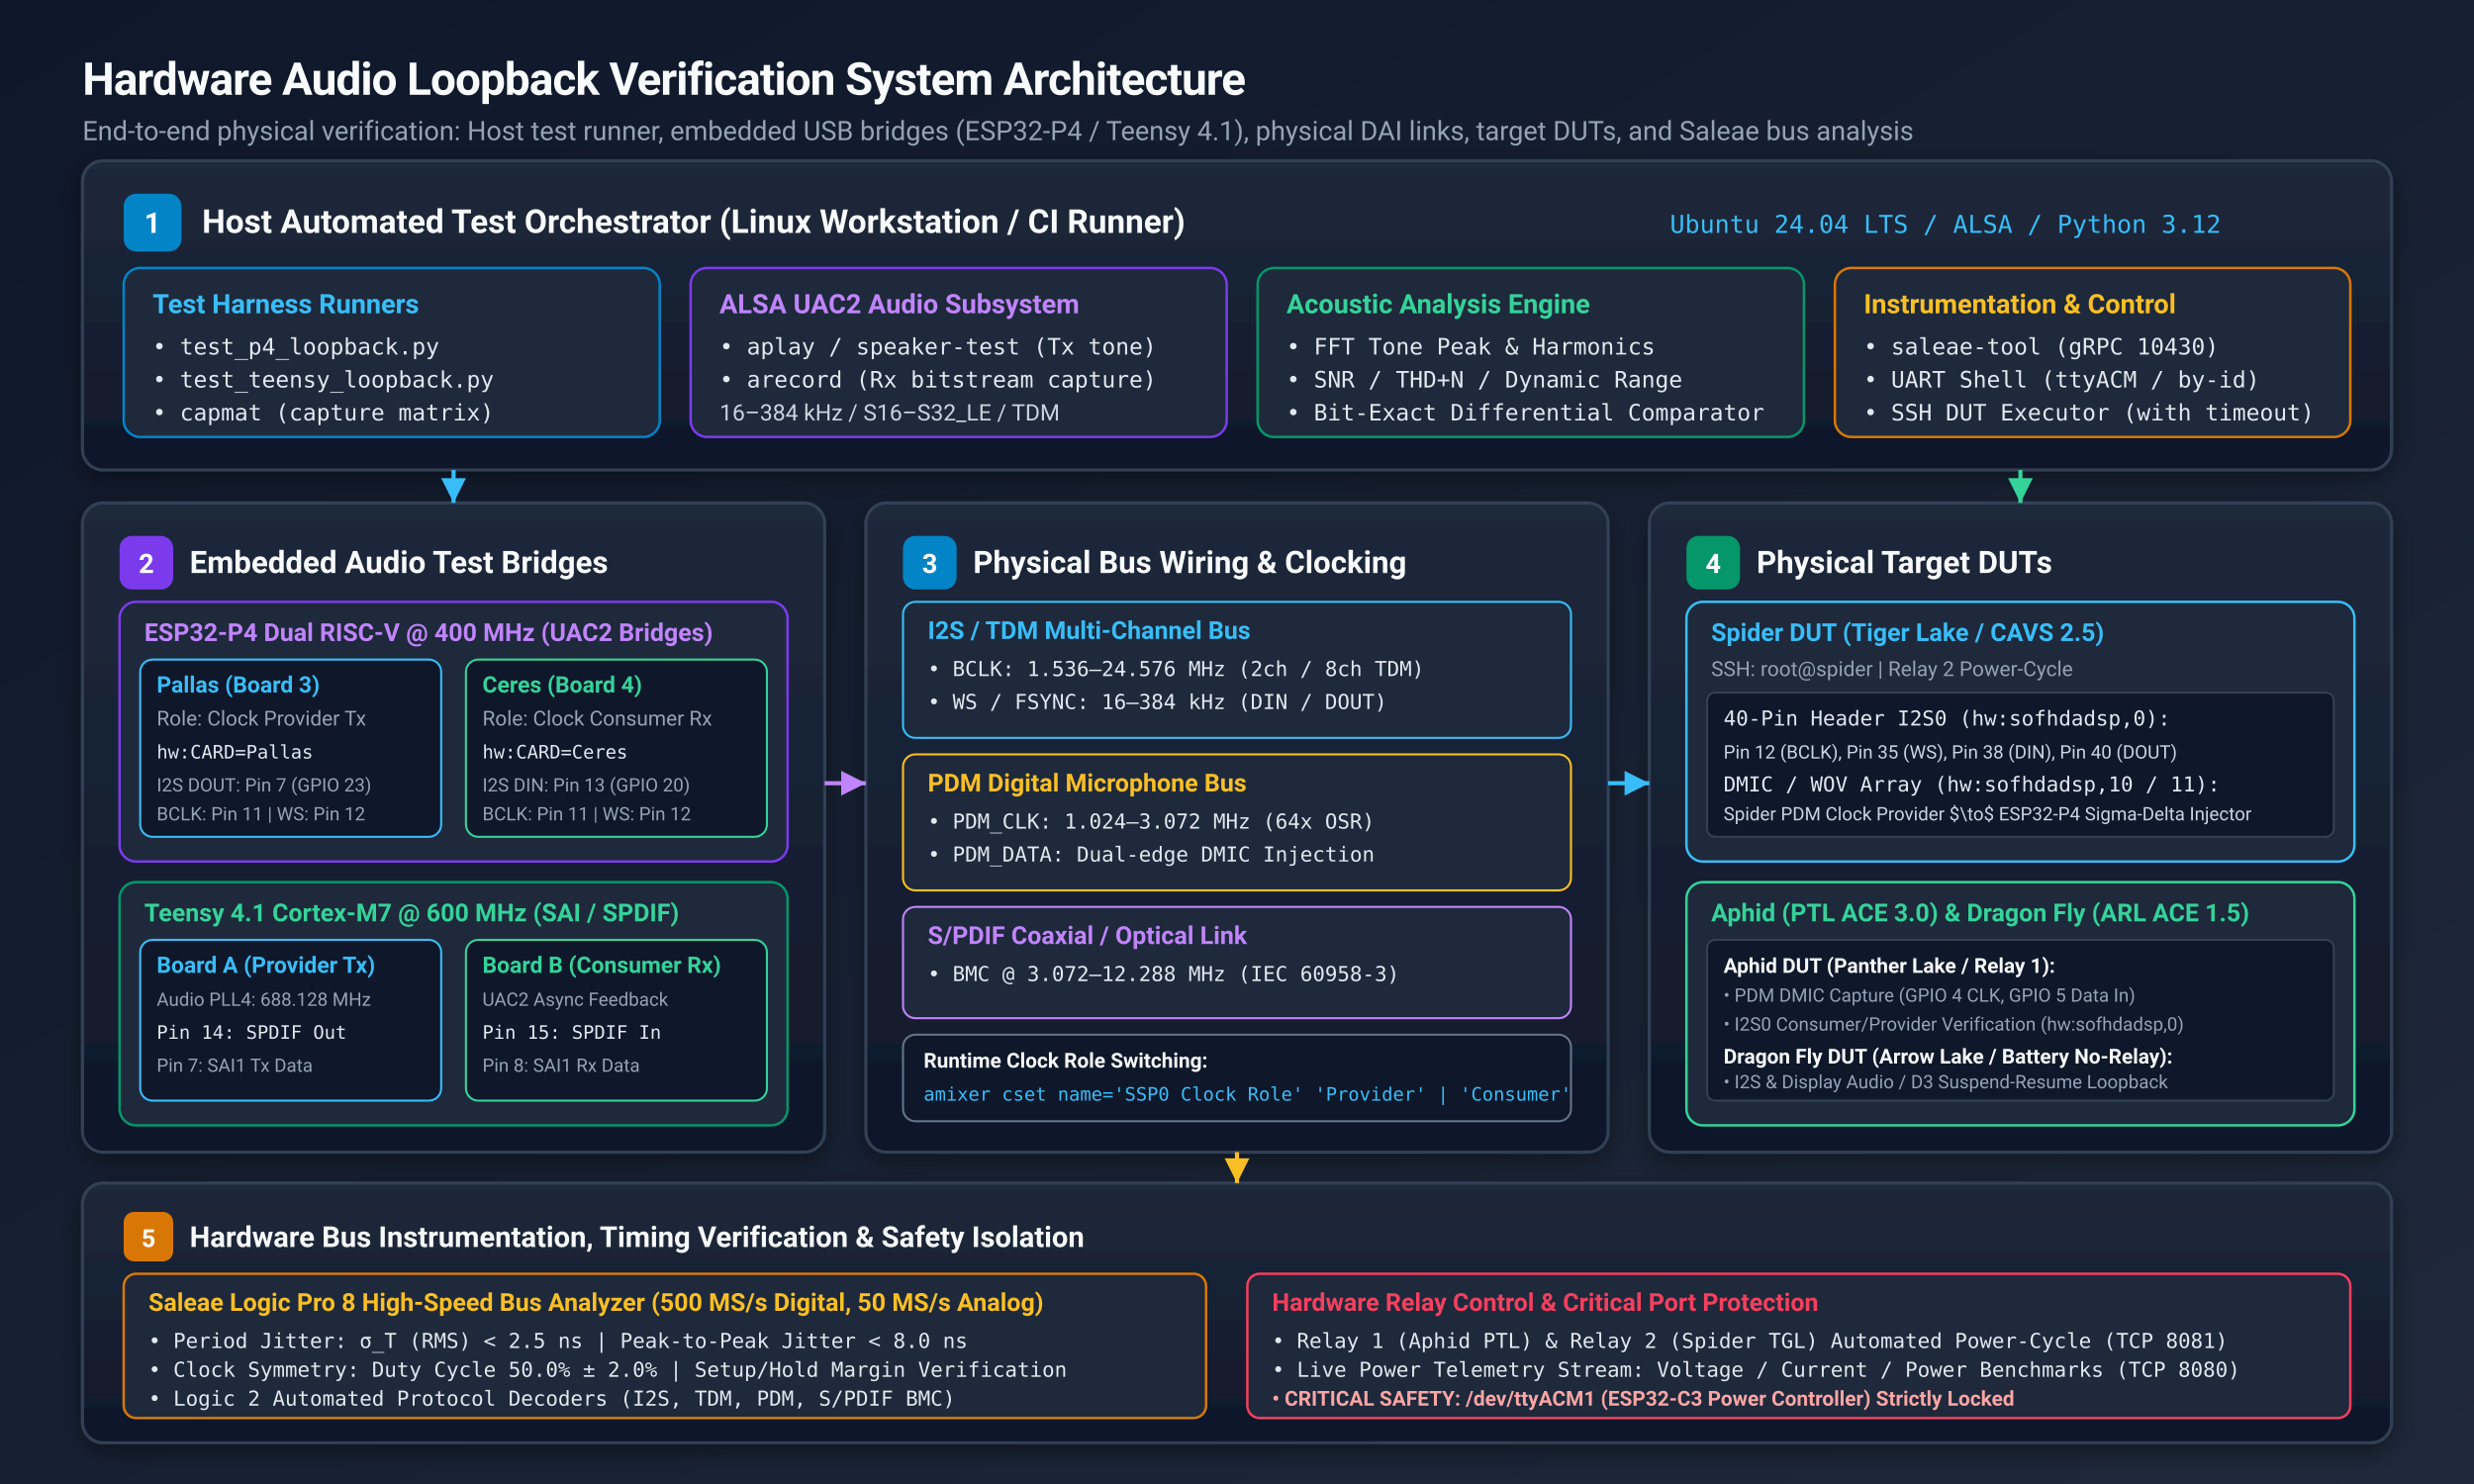
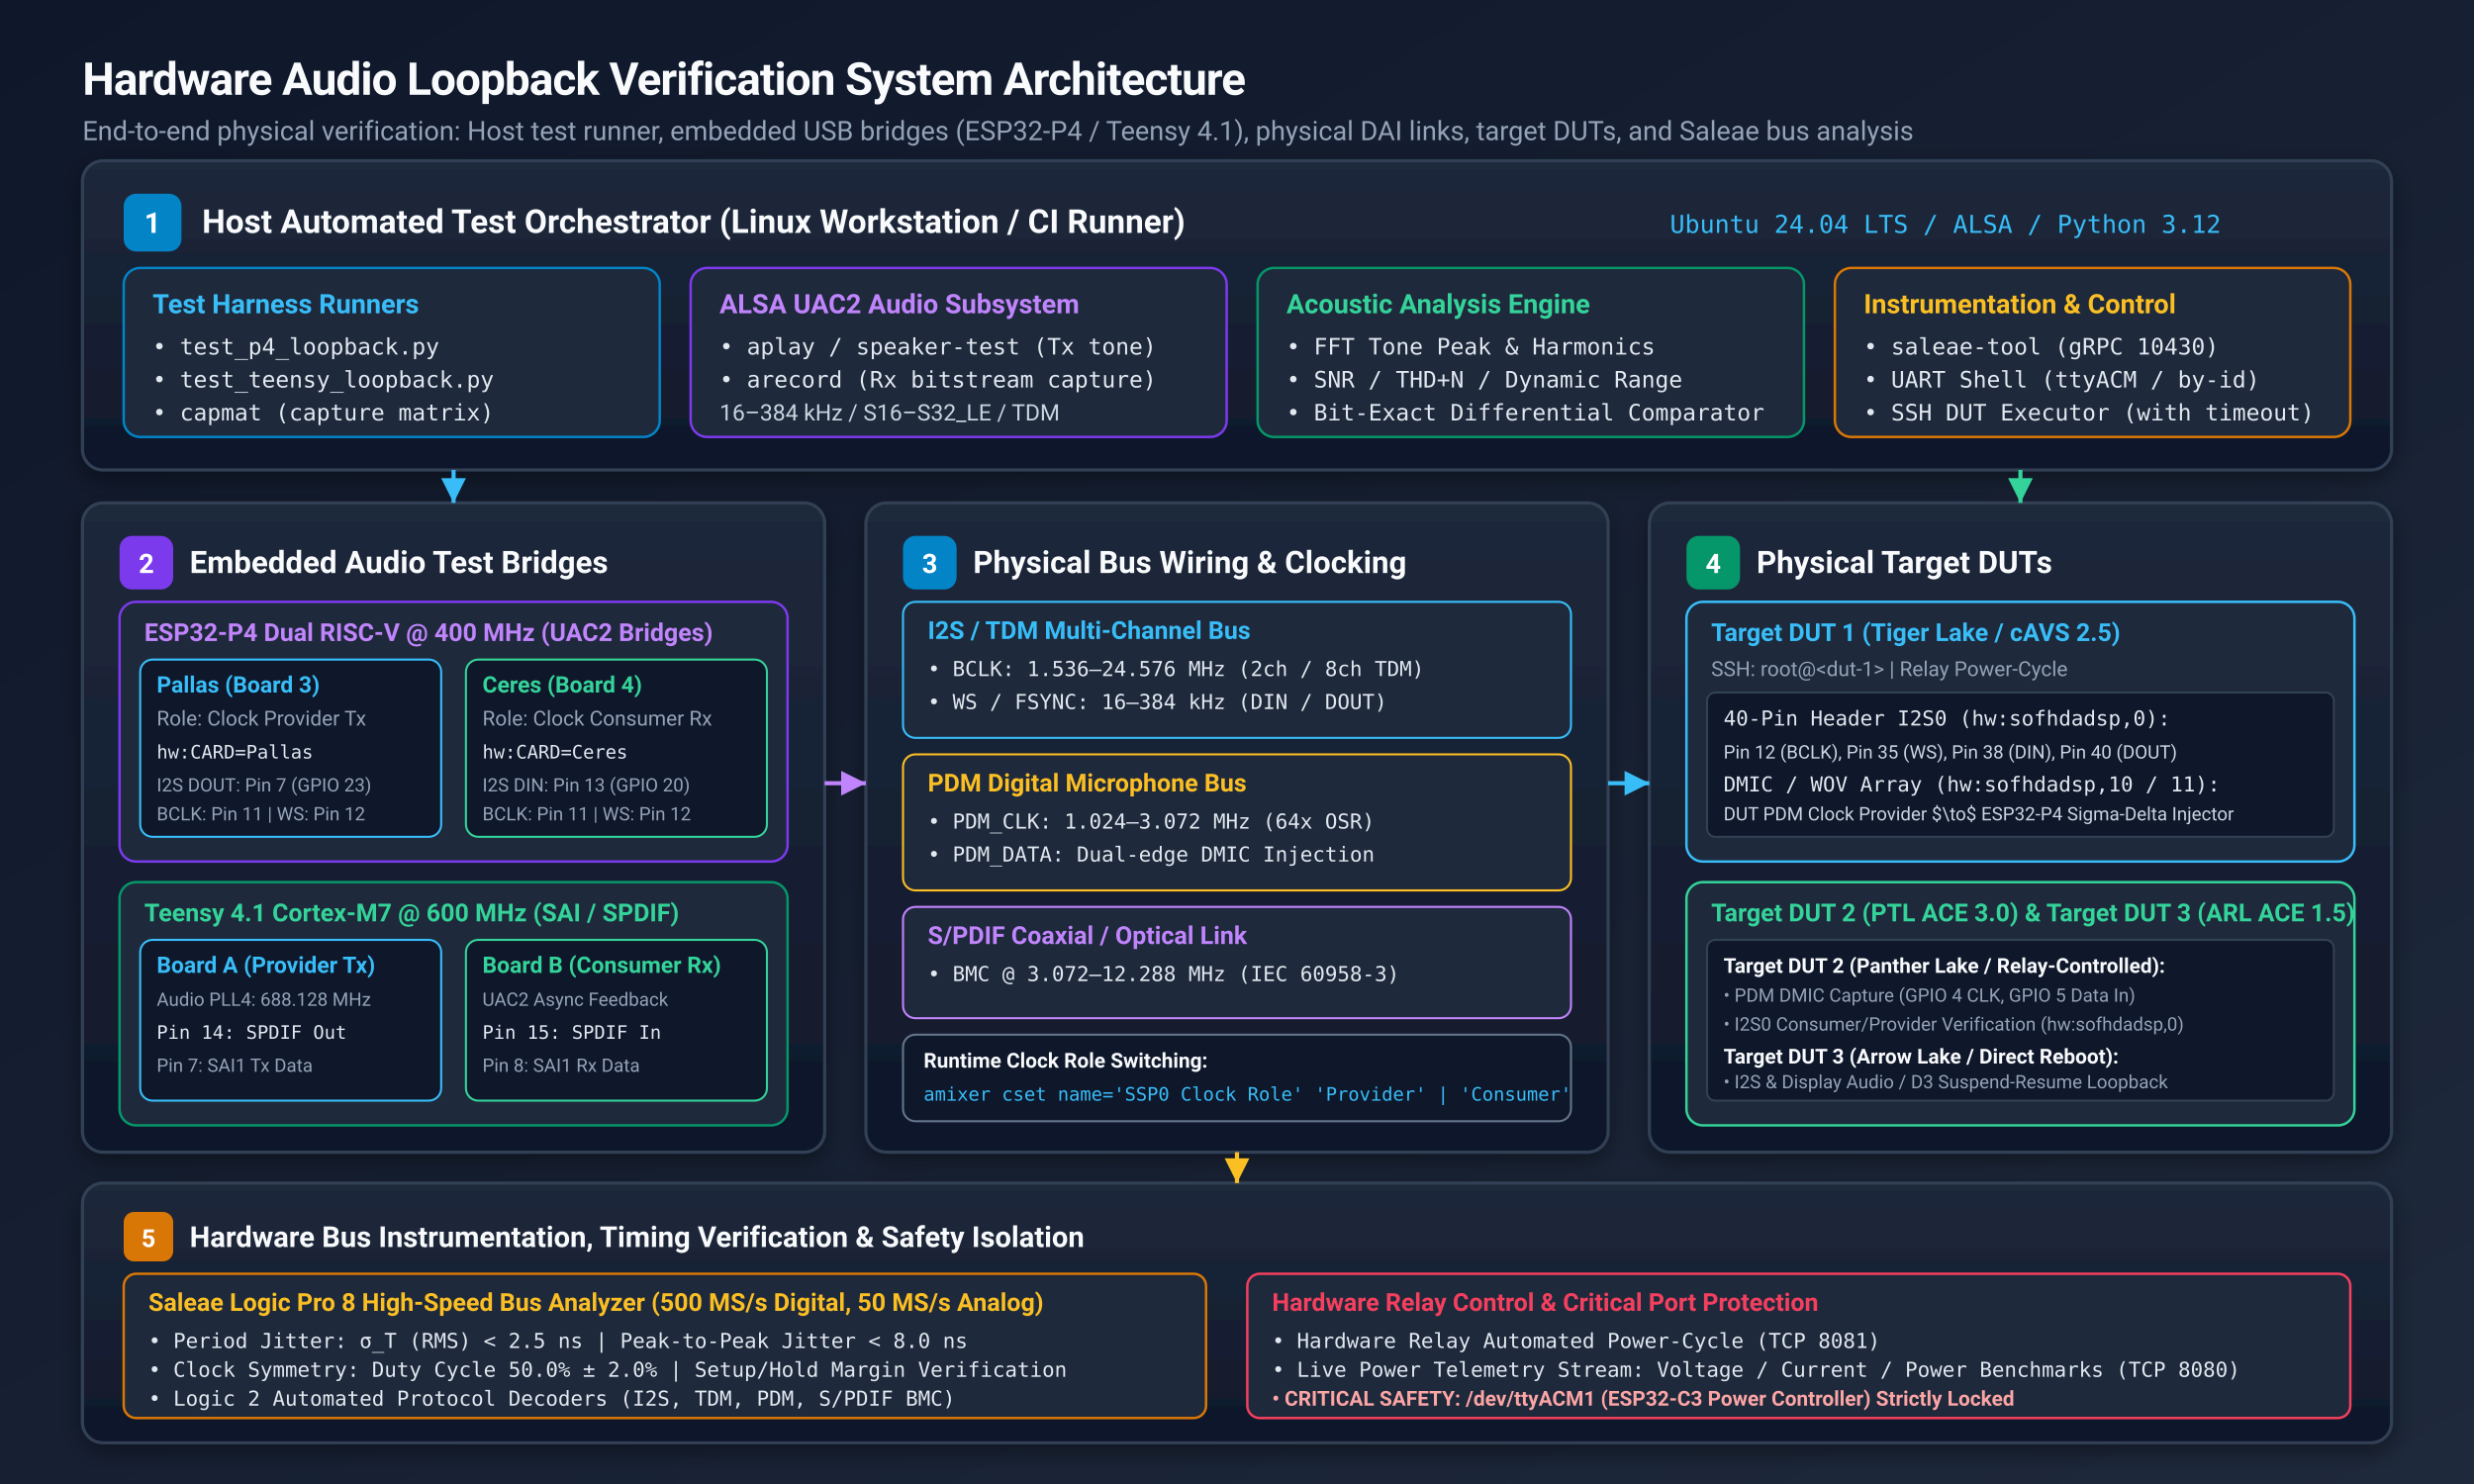
<svg xmlns="http://www.w3.org/2000/svg" viewBox="0 0 1200 720" width="100%" height="100%" style="background:#0f172a; font-family:system-ui, -apple-system, 'Segoe UI', Roboto, Helvetica, Arial, sans-serif;">
  <defs>
    <linearGradient id="bgGrad" x1="0%" y1="0%" x2="100%" y2="100%">
      <stop offset="0%" stop-color="#0f172a" />
      <stop offset="100%" stop-color="#1e293b" />
    </linearGradient>
    <linearGradient id="cardGrad" x1="0%" y1="0%" x2="0%" y2="100%">
      <stop offset="0%" stop-color="#1e293b" />
      <stop offset="100%" stop-color="#0f172a" />
    </linearGradient>
    <linearGradient id="blueGrad" x1="0%" y1="0%" x2="100%" y2="100%">
      <stop offset="0%" stop-color="#0284c7" />
      <stop offset="100%" stop-color="#0369a1" />
    </linearGradient>
    <linearGradient id="purpleGrad" x1="0%" y1="0%" x2="100%" y2="100%">
      <stop offset="0%" stop-color="#7c3aed" />
      <stop offset="100%" stop-color="#6d28d9" />
    </linearGradient>
    <linearGradient id="emeraldGrad" x1="0%" y1="0%" x2="100%" y2="100%">
      <stop offset="0%" stop-color="#059669" />
      <stop offset="100%" stop-color="#047857" />
    </linearGradient>
    <linearGradient id="amberGrad" x1="0%" y1="0%" x2="100%" y2="100%">
      <stop offset="0%" stop-color="#d97706" />
      <stop offset="100%" stop-color="#b45309" />
    </linearGradient>
    <linearGradient id="roseGrad" x1="0%" y1="0%" x2="100%" y2="100%">
      <stop offset="0%" stop-color="#e11d48" />
      <stop offset="100%" stop-color="#be123c" />
    </linearGradient>
    <filter id="dropShadow" x="-10%" y="-10%" width="120%" height="120%">
      <feDropShadow dx="0" dy="4" stdDeviation="6" flood-color="#000000" flood-opacity="0.4" />
    </filter>
    <marker id="arrowCyan" markerWidth="8" markerHeight="8" refX="6" refY="4" orient="auto">
      <path d="M 0 1 L 6 4 L 0 7 z" fill="#38bdf8" />
    </marker>
    <marker id="arrowEmerald" markerWidth="8" markerHeight="8" refX="6" refY="4" orient="auto">
      <path d="M 0 1 L 6 4 L 0 7 z" fill="#34d399" />
    </marker>
    <marker id="arrowPurple" markerWidth="8" markerHeight="8" refX="6" refY="4" orient="auto">
      <path d="M 0 1 L 6 4 L 0 7 z" fill="#c084fc" />
    </marker>
    <marker id="arrowAmber" markerWidth="8" markerHeight="8" refX="6" refY="4" orient="auto">
      <path d="M 0 1 L 6 4 L 0 7 z" fill="#fbbf24" />
    </marker>
    <marker id="arrowRose" markerWidth="8" markerHeight="8" refX="6" refY="4" orient="auto">
      <path d="M 0 1 L 6 4 L 0 7 z" fill="#f43f5e" />
    </marker>
  </defs>
  <rect width="1200" height="720" fill="url(#bgGrad)" />
  <g transform="translate(40, 24)">
    <text x="0" y="22" fill="#f8fafc" font-size="22" font-weight="700" letter-spacing="-0.02em">Hardware Audio Loopback Verification System Architecture</text>
    <text x="0" y="44" fill="#94a3b8" font-size="13">End-to-end physical verification: Host test runner, embedded USB bridges (ESP32-P4 / Teensy 4.1), physical DAI links, target DUTs, and Saleae bus analysis</text>
  </g>
  <g transform="translate(40, 78)">
    <rect width="1120" height="150" rx="10" fill="url(#cardGrad)" stroke="#334155" stroke-width="1.5" filter="url(#dropShadow)" />
    <g transform="translate(20, 16)">
      <rect width="28" height="28" rx="6" fill="#0284c7" />
      <text x="14" y="19" fill="#ffffff" font-size="14" font-weight="bold" text-anchor="middle">1</text>
      <text x="38" y="19" fill="#f8fafc" font-size="16" font-weight="600">Host Automated Test Orchestrator (Linux Workstation / CI Runner)</text>
      <text x="750" y="19" fill="#38bdf8" font-size="12" font-family="monospace">Ubuntu 24.04 LTS / ALSA / Python 3.12</text>
    </g>
    <g transform="translate(20, 52)">
      <g transform="translate(0, 0)">
        <rect width="260" height="82" rx="8" fill="#1e293b" stroke="#0284c7" stroke-width="1.2" />
        <text x="14" y="22" fill="#38bdf8" font-size="13" font-weight="600">Test Harness Runners</text>
        <text x="14" y="42" fill="#e2e8f0" font-size="11" font-family="monospace">• test_p4_loopback.py</text>
        <text x="14" y="58" fill="#e2e8f0" font-size="11" font-family="monospace">• test_teensy_loopback.py</text>
        <text x="14" y="74" fill="#e2e8f0" font-size="11" font-family="monospace">• capmat (capture matrix)</text>
      </g>
      <g transform="translate(275, 0)">
        <rect width="260" height="82" rx="8" fill="#1e293b" stroke="#7c3aed" stroke-width="1.2" />
        <text x="14" y="22" fill="#c084fc" font-size="13" font-weight="600">ALSA UAC2 Audio Subsystem</text>
        <text x="14" y="42" fill="#e2e8f0" font-size="11" font-family="monospace">• aplay / speaker-test (Tx tone)</text>
        <text x="14" y="58" fill="#e2e8f0" font-size="11" font-family="monospace">• arecord (Rx bitstream capture)</text>
        <text x="14" y="74" fill="#cbd5e1" font-size="11">16–384 kHz / S16–S32_LE / TDM</text>
      </g>
      <g transform="translate(550, 0)">
        <rect width="265" height="82" rx="8" fill="#1e293b" stroke="#059669" stroke-width="1.2" />
        <text x="14" y="22" fill="#34d399" font-size="13" font-weight="600">Acoustic Analysis Engine</text>
        <text x="14" y="42" fill="#e2e8f0" font-size="11" font-family="monospace">• FFT Tone Peak &amp; Harmonics</text>
        <text x="14" y="58" fill="#e2e8f0" font-size="11" font-family="monospace">• SNR / THD+N / Dynamic Range</text>
        <text x="14" y="74" fill="#e2e8f0" font-size="11" font-family="monospace">• Bit-Exact Differential Comparator</text>
      </g>
      <g transform="translate(830, 0)">
        <rect width="250" height="82" rx="8" fill="#1e293b" stroke="#d97706" stroke-width="1.2" />
        <text x="14" y="22" fill="#fbbf24" font-size="13" font-weight="600">Instrumentation &amp; Control</text>
        <text x="14" y="42" fill="#e2e8f0" font-size="11" font-family="monospace">• saleae-tool (gRPC 10430)</text>
        <text x="14" y="58" fill="#e2e8f0" font-size="11" font-family="monospace">• UART Shell (ttyACM / by-id)</text>
        <text x="14" y="74" fill="#e2e8f0" font-size="11" font-family="monospace">• SSH DUT Executor (with timeout)</text>
      </g>
    </g>
  </g>
  <g transform="translate(40, 244)">
    <rect width="360" height="315" rx="10" fill="url(#cardGrad)" stroke="#334155" stroke-width="1.5" filter="url(#dropShadow)" />
    <g transform="translate(18, 16)">
      <rect width="26" height="26" rx="6" fill="#7c3aed" />
      <text x="13" y="18" fill="#ffffff" font-size="13" font-weight="bold" text-anchor="middle">2</text>
      <text x="34" y="18" fill="#f8fafc" font-size="15" font-weight="600">Embedded Audio Test Bridges</text>
    </g>
    <g transform="translate(18, 48)">
      <rect width="324" height="126" rx="8" fill="#1e293b" stroke="#7c3aed" stroke-width="1.2" />
      <text x="12" y="19" fill="#c084fc" font-size="12" font-weight="600">ESP32-P4 Dual RISC-V @ 400 MHz (UAC2 Bridges)</text>
      <g transform="translate(10, 28)">
        <rect width="146" height="86" rx="6" fill="#0f172a" stroke="#38bdf8" stroke-width="1" />
        <text x="8" y="16" fill="#38bdf8" font-size="11" font-weight="bold">Pallas (Board 3)</text>
        <text x="8" y="32" fill="#94a3b8" font-size="10">Role: Clock Provider Tx</text>
        <text x="8" y="48" fill="#e2e8f0" font-size="9" font-family="monospace">hw:CARD=Pallas</text>
        <text x="8" y="64" fill="#94a3b8" font-size="9">I2S DOUT: Pin 7 (GPIO 23)</text>
        <text x="8" y="78" fill="#94a3b8" font-size="9">BCLK: Pin 11 | WS: Pin 12</text>
      </g>
      <g transform="translate(168, 28)">
        <rect width="146" height="86" rx="6" fill="#0f172a" stroke="#34d399" stroke-width="1" />
        <text x="8" y="16" fill="#34d399" font-size="11" font-weight="bold">Ceres (Board 4)</text>
        <text x="8" y="32" fill="#94a3b8" font-size="10">Role: Clock Consumer Rx</text>
        <text x="8" y="48" fill="#e2e8f0" font-size="9" font-family="monospace">hw:CARD=Ceres</text>
        <text x="8" y="64" fill="#94a3b8" font-size="9">I2S DIN: Pin 13 (GPIO 20)</text>
        <text x="8" y="78" fill="#94a3b8" font-size="9">BCLK: Pin 11 | WS: Pin 12</text>
      </g>
    </g>
    <g transform="translate(18, 184)">
      <rect width="324" height="118" rx="8" fill="#1e293b" stroke="#059669" stroke-width="1.2" />
      <text x="12" y="19" fill="#34d399" font-size="12" font-weight="600">Teensy 4.1 Cortex-M7 @ 600 MHz (SAI / SPDIF)</text>
      <g transform="translate(10, 28)">
        <rect width="146" height="78" rx="6" fill="#0f172a" stroke="#38bdf8" stroke-width="1" />
        <text x="8" y="16" fill="#38bdf8" font-size="11" font-weight="bold">Board A (Provider Tx)</text>
        <text x="8" y="32" fill="#94a3b8" font-size="9">Audio PLL4: 688.128 MHz</text>
        <text x="8" y="48" fill="#e2e8f0" font-size="9" font-family="monospace">Pin 14: SPDIF Out</text>
        <text x="8" y="64" fill="#94a3b8" font-size="9">Pin 7: SAI1 Tx Data</text>
      </g>
      <g transform="translate(168, 28)">
        <rect width="146" height="78" rx="6" fill="#0f172a" stroke="#34d399" stroke-width="1" />
        <text x="8" y="16" fill="#34d399" font-size="11" font-weight="bold">Board B (Consumer Rx)</text>
        <text x="8" y="32" fill="#94a3b8" font-size="9">UAC2 Async Feedback</text>
        <text x="8" y="48" fill="#e2e8f0" font-size="9" font-family="monospace">Pin 15: SPDIF In</text>
        <text x="8" y="64" fill="#94a3b8" font-size="9">Pin 8: SAI1 Rx Data</text>
      </g>
    </g>
  </g>
  <g transform="translate(420, 244)">
    <rect width="360" height="315" rx="10" fill="url(#cardGrad)" stroke="#334155" stroke-width="1.5" filter="url(#dropShadow)" />
    <g transform="translate(18, 16)">
      <rect width="26" height="26" rx="6" fill="#0284c7" />
      <text x="13" y="18" fill="#ffffff" font-size="13" font-weight="bold" text-anchor="middle">3</text>
      <text x="34" y="18" fill="#f8fafc" font-size="15" font-weight="600">Physical Bus Wiring &amp; Clocking</text>
    </g>
    <g transform="translate(18, 48)">
      <rect width="324" height="66" rx="6" fill="#1e293b" stroke="#38bdf8" stroke-width="1" />
      <text x="12" y="18" fill="#38bdf8" font-size="12" font-weight="bold">I2S / TDM Multi-Channel Bus</text>
      <text x="12" y="36" fill="#e2e8f0" font-size="10" font-family="monospace">• BCLK: 1.536–24.576 MHz (2ch / 8ch TDM)</text>
      <text x="12" y="52" fill="#e2e8f0" font-size="10" font-family="monospace">• WS / FSYNC: 16–384 kHz (DIN / DOUT)</text>
      <g transform="translate(0, 74)">
        <rect width="324" height="66" rx="6" fill="#1e293b" stroke="#fbbf24" stroke-width="1" />
        <text x="12" y="18" fill="#fbbf24" font-size="12" font-weight="bold">PDM Digital Microphone Bus</text>
        <text x="12" y="36" fill="#e2e8f0" font-size="10" font-family="monospace">• PDM_CLK: 1.024–3.072 MHz (64x OSR)</text>
        <text x="12" y="52" fill="#e2e8f0" font-size="10" font-family="monospace">• PDM_DATA: Dual-edge DMIC Injection</text>
      </g>
      <g transform="translate(0, 148)">
        <rect width="324" height="54" rx="6" fill="#1e293b" stroke="#c084fc" stroke-width="1" />
        <text x="12" y="18" fill="#c084fc" font-size="12" font-weight="bold">S/PDIF Coaxial / Optical Link</text>
        <text x="12" y="36" fill="#e2e8f0" font-size="10" font-family="monospace">• BMC @ 3.072–12.288 MHz (IEC 60958-3)</text>
      </g>
      <g transform="translate(0, 210)">
        <rect width="324" height="42" rx="6" fill="#0f172a" stroke="#64748b" stroke-width="1" />
        <text x="10" y="16" fill="#f8fafc" font-size="10" font-weight="bold">Runtime Clock Role Switching:</text>
        <text x="10" y="32" fill="#38bdf8" font-size="9" font-family="monospace">amixer cset name='SSP0 Clock Role' 'Provider' | 'Consumer'</text>
      </g>
    </g>
  </g>
  <g transform="translate(800, 244)">
    <rect width="360" height="315" rx="10" fill="url(#cardGrad)" stroke="#334155" stroke-width="1.5" filter="url(#dropShadow)" />
    <g transform="translate(18, 16)">
      <rect width="26" height="26" rx="6" fill="#059669" />
      <text x="13" y="18" fill="#ffffff" font-size="13" font-weight="bold" text-anchor="middle">4</text>
      <text x="34" y="18" fill="#f8fafc" font-size="15" font-weight="600">Physical Target DUTs</text>
    </g>
    <g transform="translate(18, 48)">
      <rect width="324" height="126" rx="8" fill="#1e293b" stroke="#38bdf8" stroke-width="1.2" />
-       <text x="12" y="19" fill="#38bdf8" font-size="12" font-weight="bold">Spider DUT (Tiger Lake / CAVS 2.5)</text>
-       <text x="12" y="36" fill="#94a3b8" font-size="10">SSH: root@spider | Relay 2 Power-Cycle</text>
+       <text x="12" y="19" fill="#38bdf8" font-size="12" font-weight="bold">Target DUT 1 (Tiger Lake / cAVS 2.5)</text>
+       <text x="12" y="36" fill="#94a3b8" font-size="10">SSH: root@&lt;dut-1&gt; | Relay Power-Cycle</text>
      <g transform="translate(10, 44)">
        <rect width="304" height="70" rx="4" fill="#0f172a" stroke="#334155" stroke-width="1" />
        <text x="8" y="16" fill="#e2e8f0" font-size="10" font-family="monospace">40-Pin Header I2S0 (hw:sofhdadsp,0):</text>
        <text x="8" y="32" fill="#cbd5e1" font-size="9">Pin 12 (BCLK), Pin 35 (WS), Pin 38 (DIN), Pin 40 (DOUT)</text>
        <text x="8" y="48" fill="#e2e8f0" font-size="10" font-family="monospace">DMIC / WOV Array (hw:sofhdadsp,10 / 11):</text>
-         <text x="8" y="62" fill="#cbd5e1" font-size="9">Spider PDM Clock Provider $\to$ ESP32-P4 Sigma-Delta Injector</text>
+         <text x="8" y="62" fill="#cbd5e1" font-size="9">DUT PDM Clock Provider $\to$ ESP32-P4 Sigma-Delta Injector</text>
      </g>
    </g>
    <g transform="translate(18, 184)">
      <rect width="324" height="118" rx="8" fill="#1e293b" stroke="#34d399" stroke-width="1.2" />
-       <text x="12" y="19" fill="#34d399" font-size="12" font-weight="bold">Aphid (PTL ACE 3.0) &amp; Dragon Fly (ARL ACE 1.5)</text>
+       <text x="12" y="19" fill="#34d399" font-size="12" font-weight="bold">Target DUT 2 (PTL ACE 3.0) &amp; Target DUT 3 (ARL ACE 1.5)</text>
      <g transform="translate(10, 28)">
        <rect width="304" height="78" rx="4" fill="#0f172a" stroke="#334155" stroke-width="1" />
-         <text x="8" y="16" fill="#f8fafc" font-size="10" font-weight="600">Aphid DUT (Panther Lake / Relay 1):</text>
+         <text x="8" y="16" fill="#f8fafc" font-size="10" font-weight="600">Target DUT 2 (Panther Lake / Relay-Controlled):</text>
        <text x="8" y="30" fill="#94a3b8" font-size="9">• PDM DMIC Capture (GPIO 4 CLK, GPIO 5 Data In)</text>
        <text x="8" y="44" fill="#94a3b8" font-size="9">• I2S0 Consumer/Provider Verification (hw:sofhdadsp,0)</text>
-         <text x="8" y="60" fill="#f8fafc" font-size="10" font-weight="600">Dragon Fly DUT (Arrow Lake / Battery No-Relay):</text>
+         <text x="8" y="60" fill="#f8fafc" font-size="10" font-weight="600">Target DUT 3 (Arrow Lake / Direct Reboot):</text>
        <text x="8" y="72" fill="#94a3b8" font-size="9">• I2S &amp; Display Audio / D3 Suspend-Resume Loopback</text>
      </g>
    </g>
  </g>
  <g transform="translate(40, 574)">
    <rect width="1120" height="126" rx="10" fill="url(#cardGrad)" stroke="#334155" stroke-width="1.5" filter="url(#dropShadow)" />
    <g transform="translate(20, 14)">
      <rect width="24" height="24" rx="5" fill="#d97706" />
      <text x="12" y="17" fill="#ffffff" font-size="12" font-weight="bold" text-anchor="middle">5</text>
      <text x="32" y="17" fill="#f8fafc" font-size="14" font-weight="600">Hardware Bus Instrumentation, Timing Verification &amp; Safety Isolation</text>
    </g>
    <g transform="translate(20, 44)">
      <g transform="translate(0, 0)">
        <rect width="525" height="70" rx="6" fill="#1e293b" stroke="#d97706" stroke-width="1.2" />
        <text x="12" y="18" fill="#fbbf24" font-size="12" font-weight="600">Saleae Logic Pro 8 High-Speed Bus Analyzer (500 MS/s Digital, 50 MS/s Analog)</text>
        <text x="12" y="36" fill="#e2e8f0" font-size="10" font-family="monospace">• Period Jitter: σ_T (RMS) &lt; 2.5 ns | Peak-to-Peak Jitter &lt; 8.0 ns</text>
        <text x="12" y="50" fill="#e2e8f0" font-size="10" font-family="monospace">• Clock Symmetry: Duty Cycle 50.0% ± 2.0% | Setup/Hold Margin Verification</text>
        <text x="12" y="64" fill="#e2e8f0" font-size="10" font-family="monospace">• Logic 2 Automated Protocol Decoders (I2S, TDM, PDM, S/PDIF BMC)</text>
      </g>
      <g transform="translate(545, 0)">
        <rect width="535" height="70" rx="6" fill="#1e293b" stroke="#f43f5e" stroke-width="1.2" />
        <text x="12" y="18" fill="#f43f5e" font-size="12" font-weight="600">Hardware Relay Control &amp; Critical Port Protection</text>
-         <text x="12" y="36" fill="#e2e8f0" font-size="10" font-family="monospace">• Relay 1 (Aphid PTL) &amp; Relay 2 (Spider TGL) Automated Power-Cycle (TCP 8081)</text>
+         <text x="12" y="36" fill="#e2e8f0" font-size="10" font-family="monospace">• Hardware Relay Automated Power-Cycle (TCP 8081)</text>
        <text x="12" y="50" fill="#e2e8f0" font-size="10" font-family="monospace">• Live Power Telemetry Stream: Voltage / Current / Power Benchmarks (TCP 8080)</text>
        <text x="12" y="64" fill="#fca5a5" font-size="10" font-weight="bold">• CRITICAL SAFETY: /dev/ttyACM1 (ESP32-C3 Power Controller) Strictly Locked</text>
      </g>
    </g>
  </g>
  <path d="M 220 228 L 220 244" stroke="#38bdf8" stroke-width="2" marker-end="url(#arrowCyan)" fill="none" />
  <path d="M 980 228 L 980 244" stroke="#34d399" stroke-width="2" marker-end="url(#arrowEmerald)" fill="none" />
  <path d="M 400 380 L 420 380" stroke="#c084fc" stroke-width="2" marker-end="url(#arrowPurple)" fill="none" />
  <path d="M 780 380 L 800 380" stroke="#38bdf8" stroke-width="2" marker-end="url(#arrowCyan)" fill="none" />
  <path d="M 600 559 L 600 574" stroke="#fbbf24" stroke-width="2" marker-end="url(#arrowAmber)" fill="none" />
</svg>
